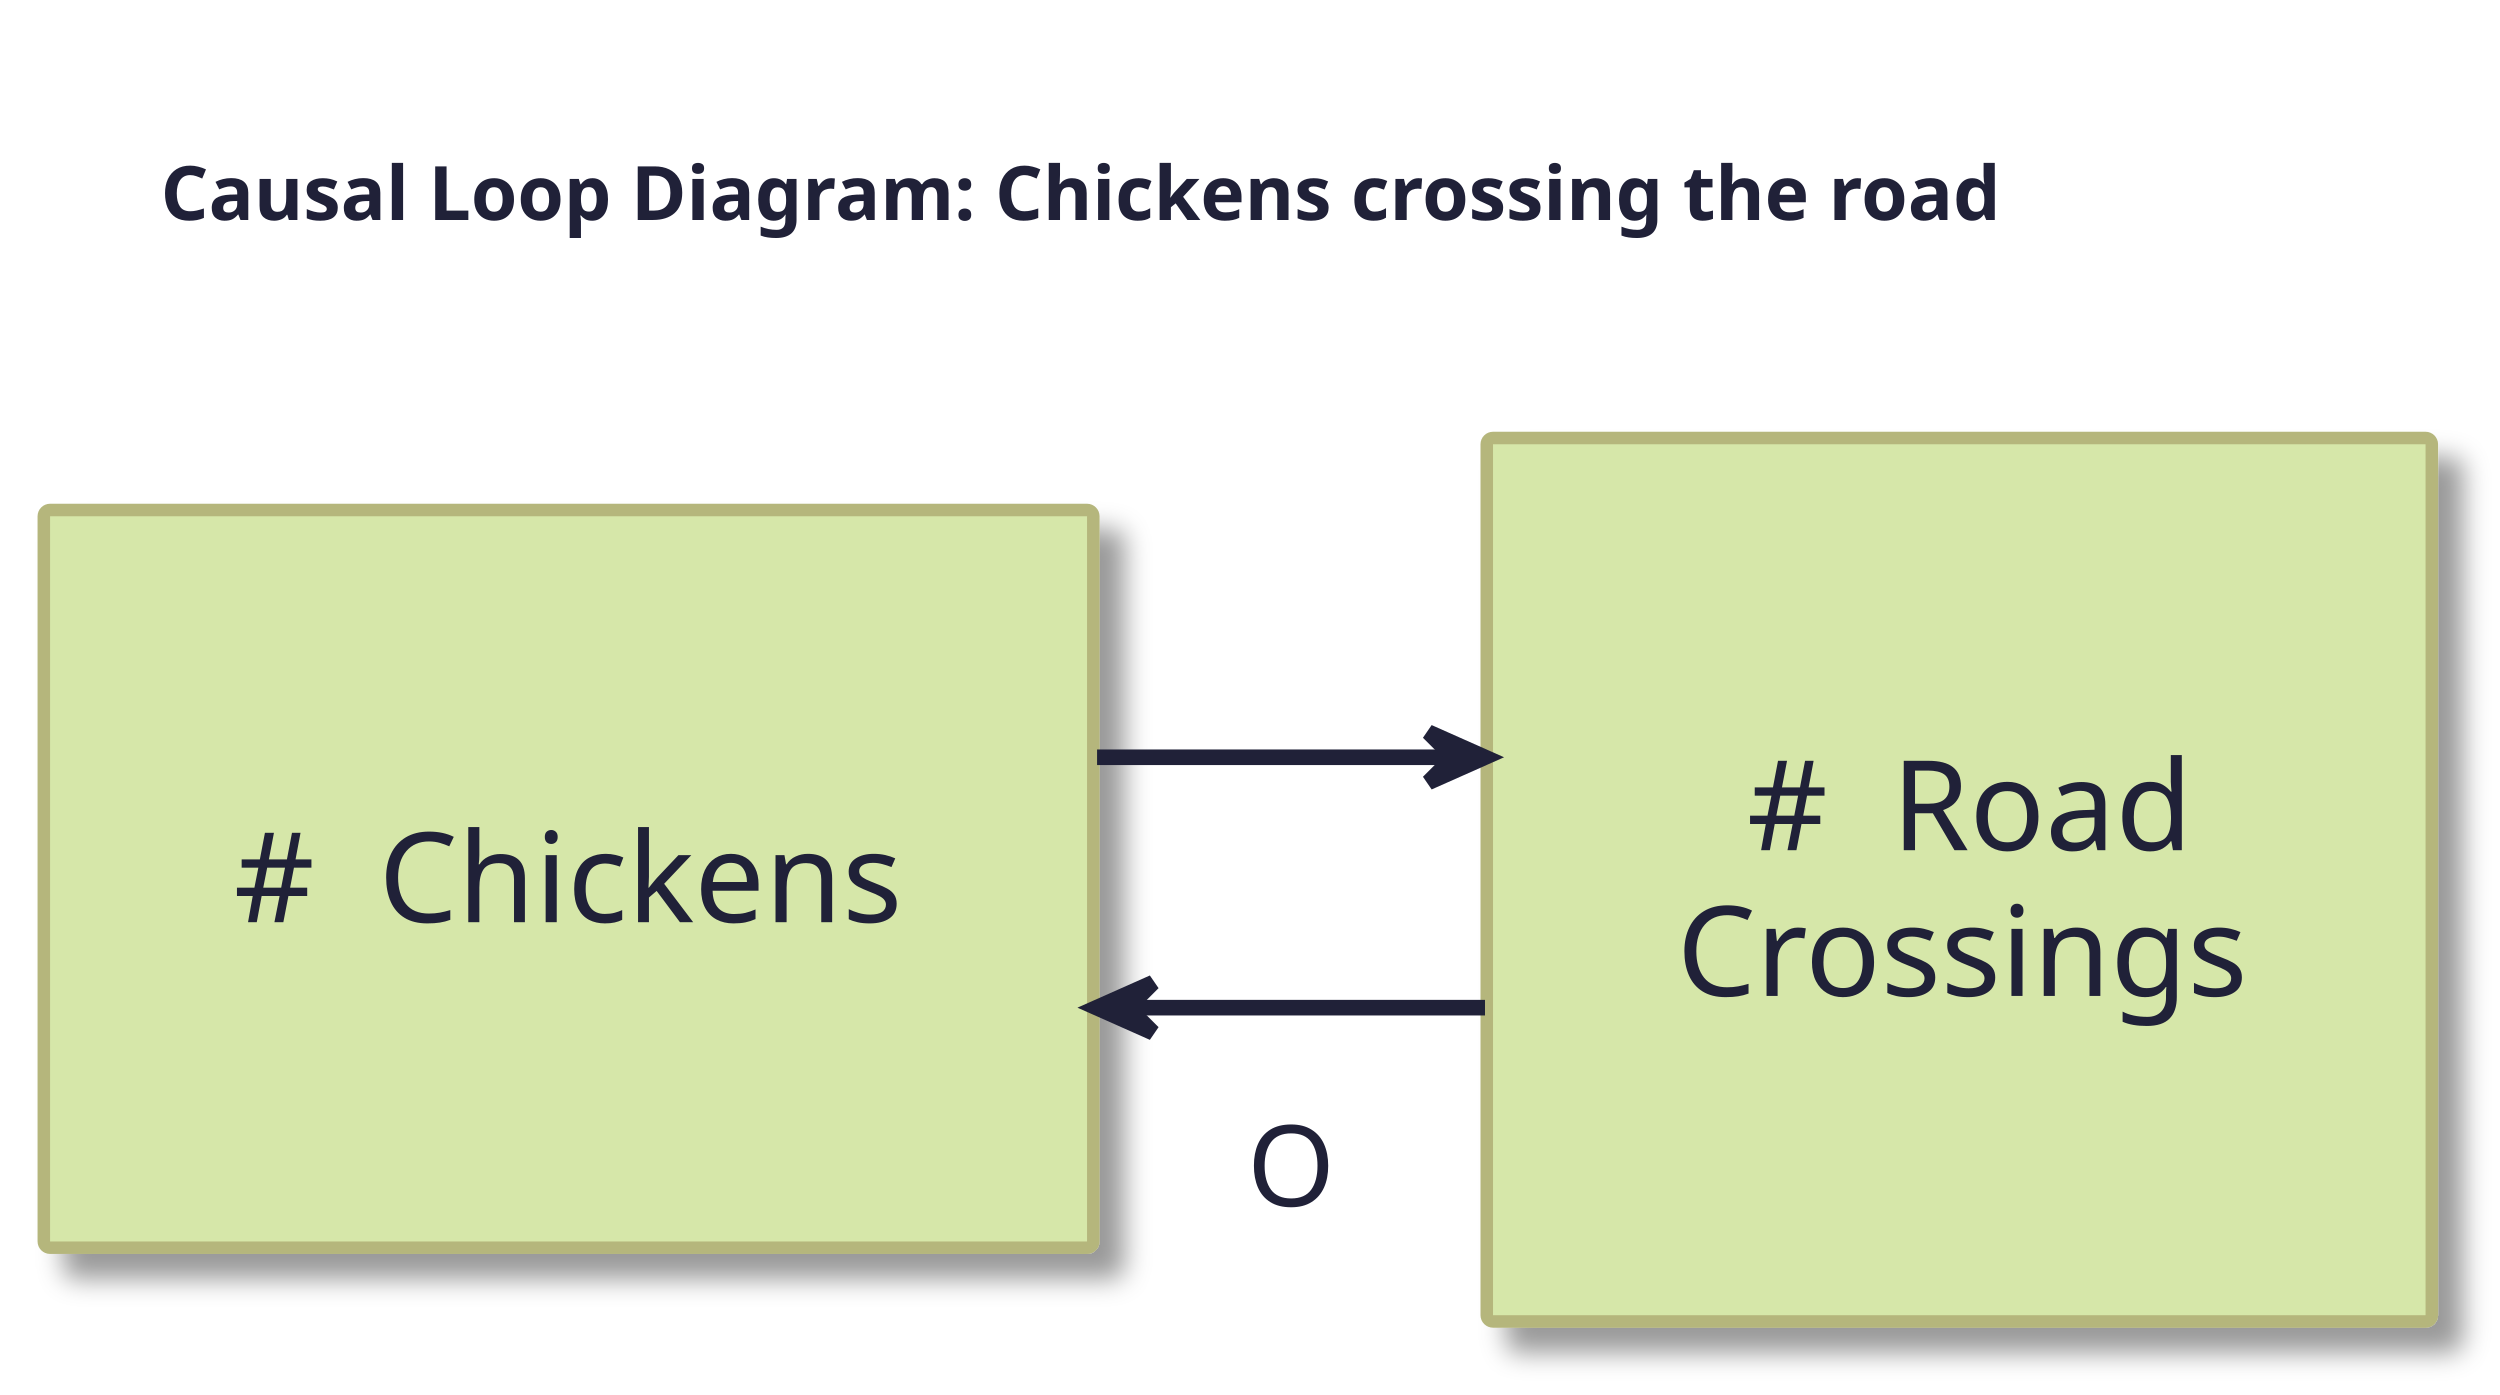
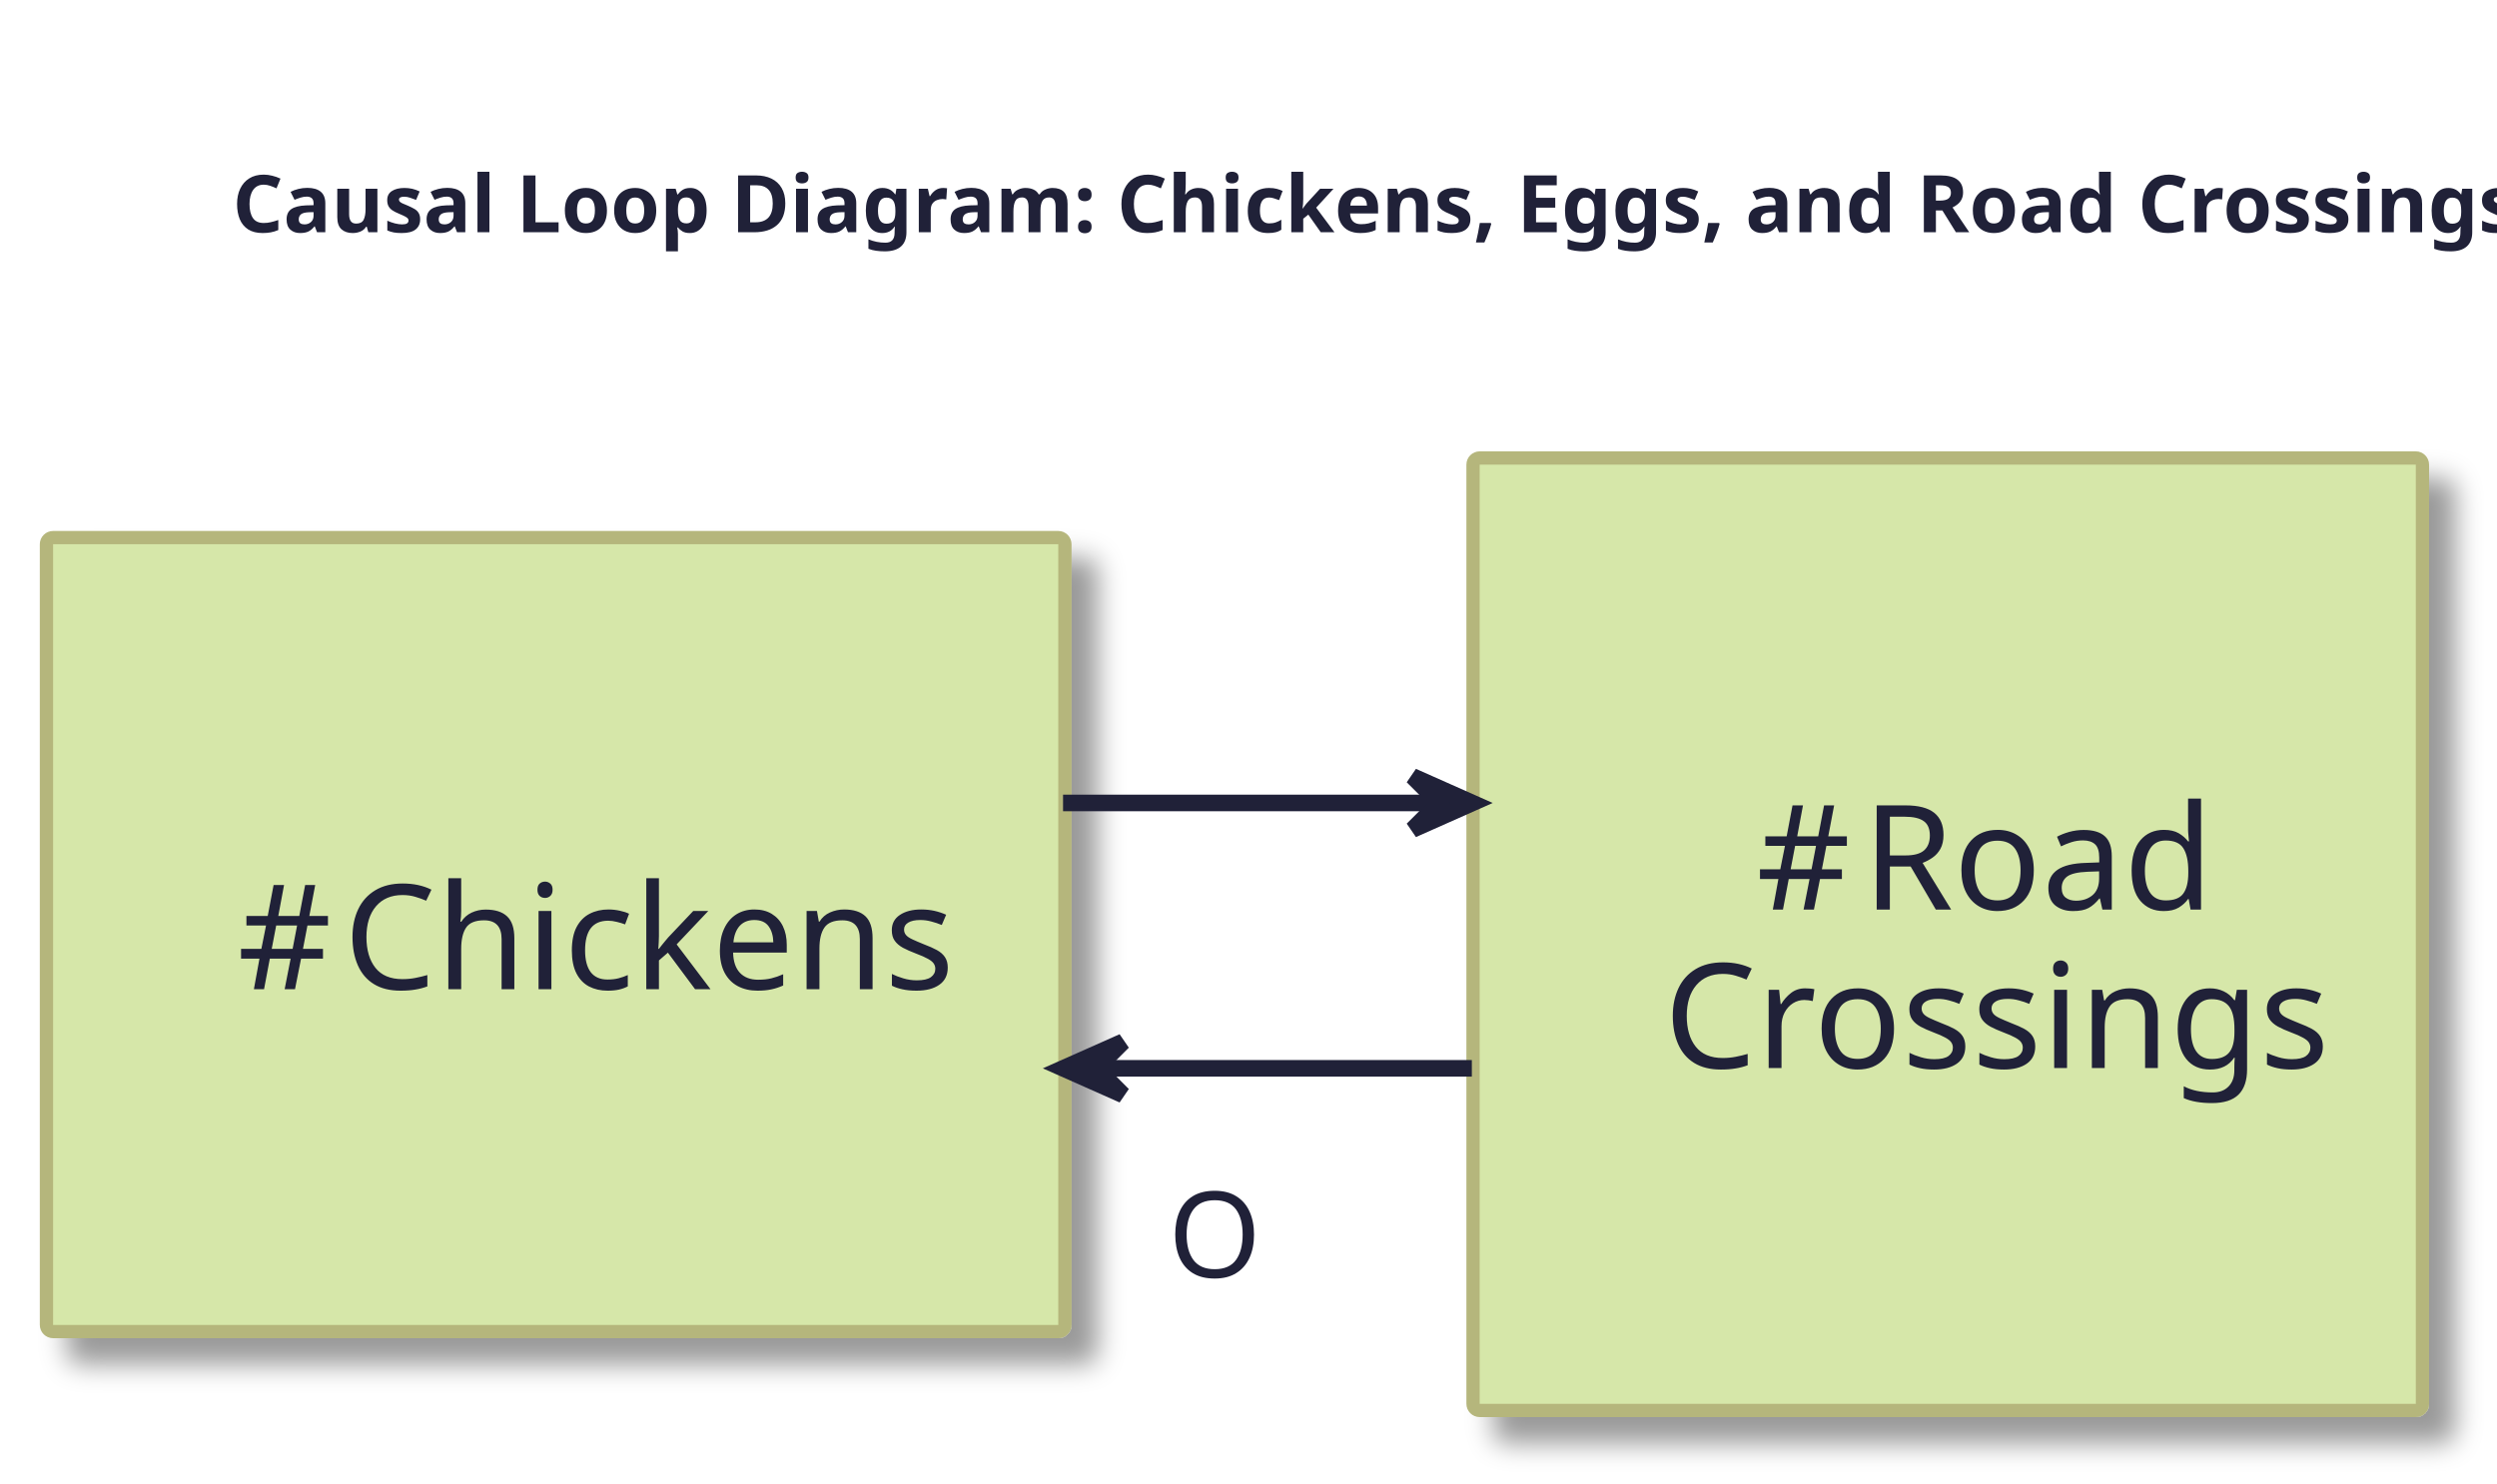
- <svg xmlns="http://www.w3.org/2000/svg" contentStyleType="text/css" height="232.292px" preserveAspectRatio="none" style="width:416px;height:232px;background:#FFFFFF;" version="1.1" viewBox="0 0 416 232" width="416.667px" zoomAndPan="magnify">
+ <svg xmlns="http://www.w3.org/2000/svg" contentStyleType="text/css" height="233.333px" preserveAspectRatio="none" style="width:392px;height:233px;background:#FFFFFF;" version="1.1" viewBox="0 0 392 233" width="392.708px" zoomAndPan="magnify">
  <defs>
-     <filter height="300%" id="f198g0cpoufppy" width="300%" x="-1" y="-1">
+     <filter height="300%" id="fqi0u1xp48ctb" width="300%" x="-1" y="-1">
      <feGaussianBlur result="blurOut" stdDeviation="2.083" />
      <feColorMatrix in="blurOut" result="blurOut2" type="matrix" values="0 0 0 0 0 0 0 0 0 0 0 0 0 0 0 0 0 0 .4 0" />
      <feOffset dx="4.167" dy="4.167" in="blurOut2" result="blurOut3" />
      <feBlend in="SourceGraphic" in2="blurOut3" mode="normal" />
    </filter>
  </defs>
  <g>
-     <text fill="#202138" font-family="Verdana" font-size="12.5" font-weight="bold" lengthAdjust="spacing" textLength="349.091" x="26.741" y="36.603">Causal Loop Diagram: Chickens crossing the road</text>
+     <text fill="#202138" font-family="d-din" font-size="12.5" font-weight="bold" lengthAdjust="spacing" textLength="305.215" x="36.499" y="36.463">Causal Loop Diagram: Chickens, Eggs, and Road Crossings</text>
    <g id="elem_chickens">
-       <rect fill="#D6E7A9" filter="url(#f198g0cpoufppy)" height="122.754" rx="1.042" ry="1.042" style="stroke:#B5B67C;stroke-width:2.083;" width="174.634" x="7.292" y="84.863" />
-       <text fill="#202138" font-family="Verdana" font-size="20.833" lengthAdjust="spacing" textLength="6.622" x="91.297" y="129.201"> </text>
-       <text fill="#202138" font-family="Verdana" font-size="20.833" lengthAdjust="spacing" textLength="6.622" x="32.292" y="153.453"> </text>
-       <text fill="#202138" font-family="Verdana" font-size="20.833" lengthAdjust="spacing" textLength="17.456" x="38.914" y="153.453">#</text>
-       <text fill="#202138" font-family="Verdana" font-size="20.833" lengthAdjust="spacing" textLength="6.622" x="56.37" y="153.453"> </text>
-       <text fill="#202138" font-family="Verdana" font-size="20.833" lengthAdjust="spacing" textLength="93.933" x="62.992" y="153.453">Chickens</text>
-       <text fill="#202138" font-family="Verdana" font-size="20.833" lengthAdjust="spacing" textLength="6.622" x="91.297" y="177.704"> </text>
+       <rect fill="#D6E7A9" filter="url(#fqi0u1xp48ctb)" height="124.663" rx="1.042" ry="1.042" style="stroke:#B5B67C;stroke-width:2.083;" width="159.886" x="7.292" y="84.408" />
+       <text fill="#202138" font-family="d-din" font-size="22.917" lengthAdjust="spacing" textLength="4.973" x="84.748" y="130.423"> </text>
+       <text fill="#202138" font-family="d-din" font-size="22.917" lengthAdjust="spacing" textLength="4.973" x="32.292" y="155.311"> </text>
+       <text fill="#202138" font-family="d-din" font-size="22.917" lengthAdjust="spacing" textLength="11.71" x="37.265" y="155.311">#</text>
+       <text fill="#202138" font-family="d-din" font-size="22.917" lengthAdjust="spacing" textLength="4.973" x="48.975" y="155.311"> </text>
+       <text fill="#202138" font-family="d-din" font-size="22.917" lengthAdjust="spacing" textLength="88.23" x="53.948" y="155.311">Chickens</text>
+       <text fill="#202138" font-family="d-din" font-size="22.917" lengthAdjust="spacing" textLength="4.973" x="84.748" y="180.198"> </text>
    </g>
    <g id="elem_roadCrossings">
-       <rect fill="#D6E7A9" filter="url(#f198g0cpoufppy)" height="147.005" rx="1.042" ry="1.042" style="stroke:#B5B67C;stroke-width:2.083;" width="157.259" x="247.396" y="72.884" />
-       <text fill="#202138" font-family="Verdana" font-size="20.833" lengthAdjust="spacing" textLength="6.622" x="322.714" y="117.222"> </text>
-       <text fill="#202138" font-family="Verdana" font-size="20.833" lengthAdjust="spacing" textLength="6.622" x="284.069" y="141.473"> </text>
-       <text fill="#202138" font-family="Verdana" font-size="20.833" lengthAdjust="spacing" textLength="17.456" x="290.691" y="141.473">#</text>
-       <text fill="#202138" font-family="Verdana" font-size="20.833" lengthAdjust="spacing" textLength="6.622" x="308.147" y="141.473"> </text>
-       <text fill="#202138" font-family="Verdana" font-size="20.833" lengthAdjust="spacing" textLength="53.212" x="314.769" y="141.473">Road</text>
-       <text fill="#202138" font-family="Verdana" font-size="20.833" lengthAdjust="spacing" textLength="6.622" x="272.396" y="165.725"> </text>
-       <text fill="#202138" font-family="Verdana" font-size="20.833" lengthAdjust="spacing" textLength="100.637" x="279.018" y="165.725">Crossings</text>
-       <text fill="#202138" font-family="Verdana" font-size="20.833" lengthAdjust="spacing" textLength="6.622" x="322.714" y="189.976"> </text>
+       <rect fill="#D6E7A9" filter="url(#fqi0u1xp48ctb)" height="149.55" rx="1.042" ry="1.042" style="stroke:#B5B67C;stroke-width:2.083;" width="149.046" x="231.25" y="71.908" />
+       <text fill="#202138" font-family="d-din" font-size="22.917" lengthAdjust="spacing" textLength="4.973" x="303.287" y="117.923"> </text>
+       <text fill="#202138" font-family="d-din" font-size="22.917" lengthAdjust="spacing" textLength="4.973" x="270.745" y="142.811"> </text>
+       <text fill="#202138" font-family="d-din" font-size="22.917" lengthAdjust="spacing" textLength="11.71" x="275.718" y="142.811">#</text>
+       <text fill="#202138" font-family="d-din" font-size="22.917" lengthAdjust="spacing" textLength="4.973" x="287.428" y="142.811"> </text>
+       <text fill="#202138" font-family="d-din" font-size="22.917" lengthAdjust="spacing" textLength="48.4" x="292.401" y="142.811">Road</text>
+       <text fill="#202138" font-family="d-din" font-size="22.917" lengthAdjust="spacing" textLength="4.973" x="256.25" y="167.698"> </text>
+       <text fill="#202138" font-family="d-din" font-size="22.917" lengthAdjust="spacing" textLength="94.073" x="261.223" y="167.698">Crossings</text>
+       <text fill="#202138" font-family="d-din" font-size="22.917" lengthAdjust="spacing" textLength="4.973" x="303.287" y="192.586"> </text>
    </g>
    <g id="link_chickens_roadCrossings">
-       <path d="M182.552,126.009 C203.76,126.009 220.052,126.009 240.823,126.009 " fill="none" id="chickens-to-roadCrossings" style="stroke:#202138;stroke-width:2.604;" />
-       <polygon fill="#202138" points="247.073,126.009,237.698,121.842,241.865,126.009,237.698,130.176,247.073,126.009" style="stroke:#202138;stroke-width:2.604;" />
-       <text fill="#202138" font-family="Verdana" font-size="18.75" lengthAdjust="spacing" textLength="5.96" x="221.323" y="159.038"> </text>
+       <path d="M166.885,126.075 C187.875,126.075 204.177,126.075 224.885,126.075 " fill="none" id="chickens-to-roadCrossings" style="stroke:#202138;stroke-width:2.604;" />
+       <polygon fill="#202138" points="231.135,126.075,221.76,121.908,225.927,126.075,221.76,130.242,231.135,126.075" style="stroke:#202138;stroke-width:2.604;" />
+       <text fill="#202138" font-family="d-din" font-size="18.75" lengthAdjust="spacing" textLength="4.069" x="206.042" y="158.894"> </text>
    </g>
    <g id="link_roadCrossings_chickens">
-       <path d="M247.104,167.676 C226.302,167.676 209.979,167.676 188.74,167.676 " fill="none" id="roadCrossings-to-chickens" style="stroke:#202138;stroke-width:2.604;" />
-       <polygon fill="#202138" points="182.49,167.676,191.865,171.842,187.698,167.676,191.865,163.509,182.49,167.676" style="stroke:#202138;stroke-width:2.604;" />
-       <text fill="#202138" font-family="Verdana" font-size="18.75" lengthAdjust="spacing" textLength="14.758" x="207.51" y="200.705">O</text>
+       <path d="M231.062,167.742 C210.385,167.742 194.125,167.742 173.167,167.742 " fill="none" id="roadCrossings-to-chickens" style="stroke:#202138;stroke-width:2.604;" />
+       <polygon fill="#202138" points="166.917,167.742,176.292,171.908,172.125,167.742,176.292,163.575,166.917,167.742" style="stroke:#202138;stroke-width:2.604;" />
+       <text fill="#202138" font-family="d-din" font-size="18.75" lengthAdjust="spacing" textLength="11.437" x="183.365" y="200.56">O</text>
    </g>
  </g>
</svg>
